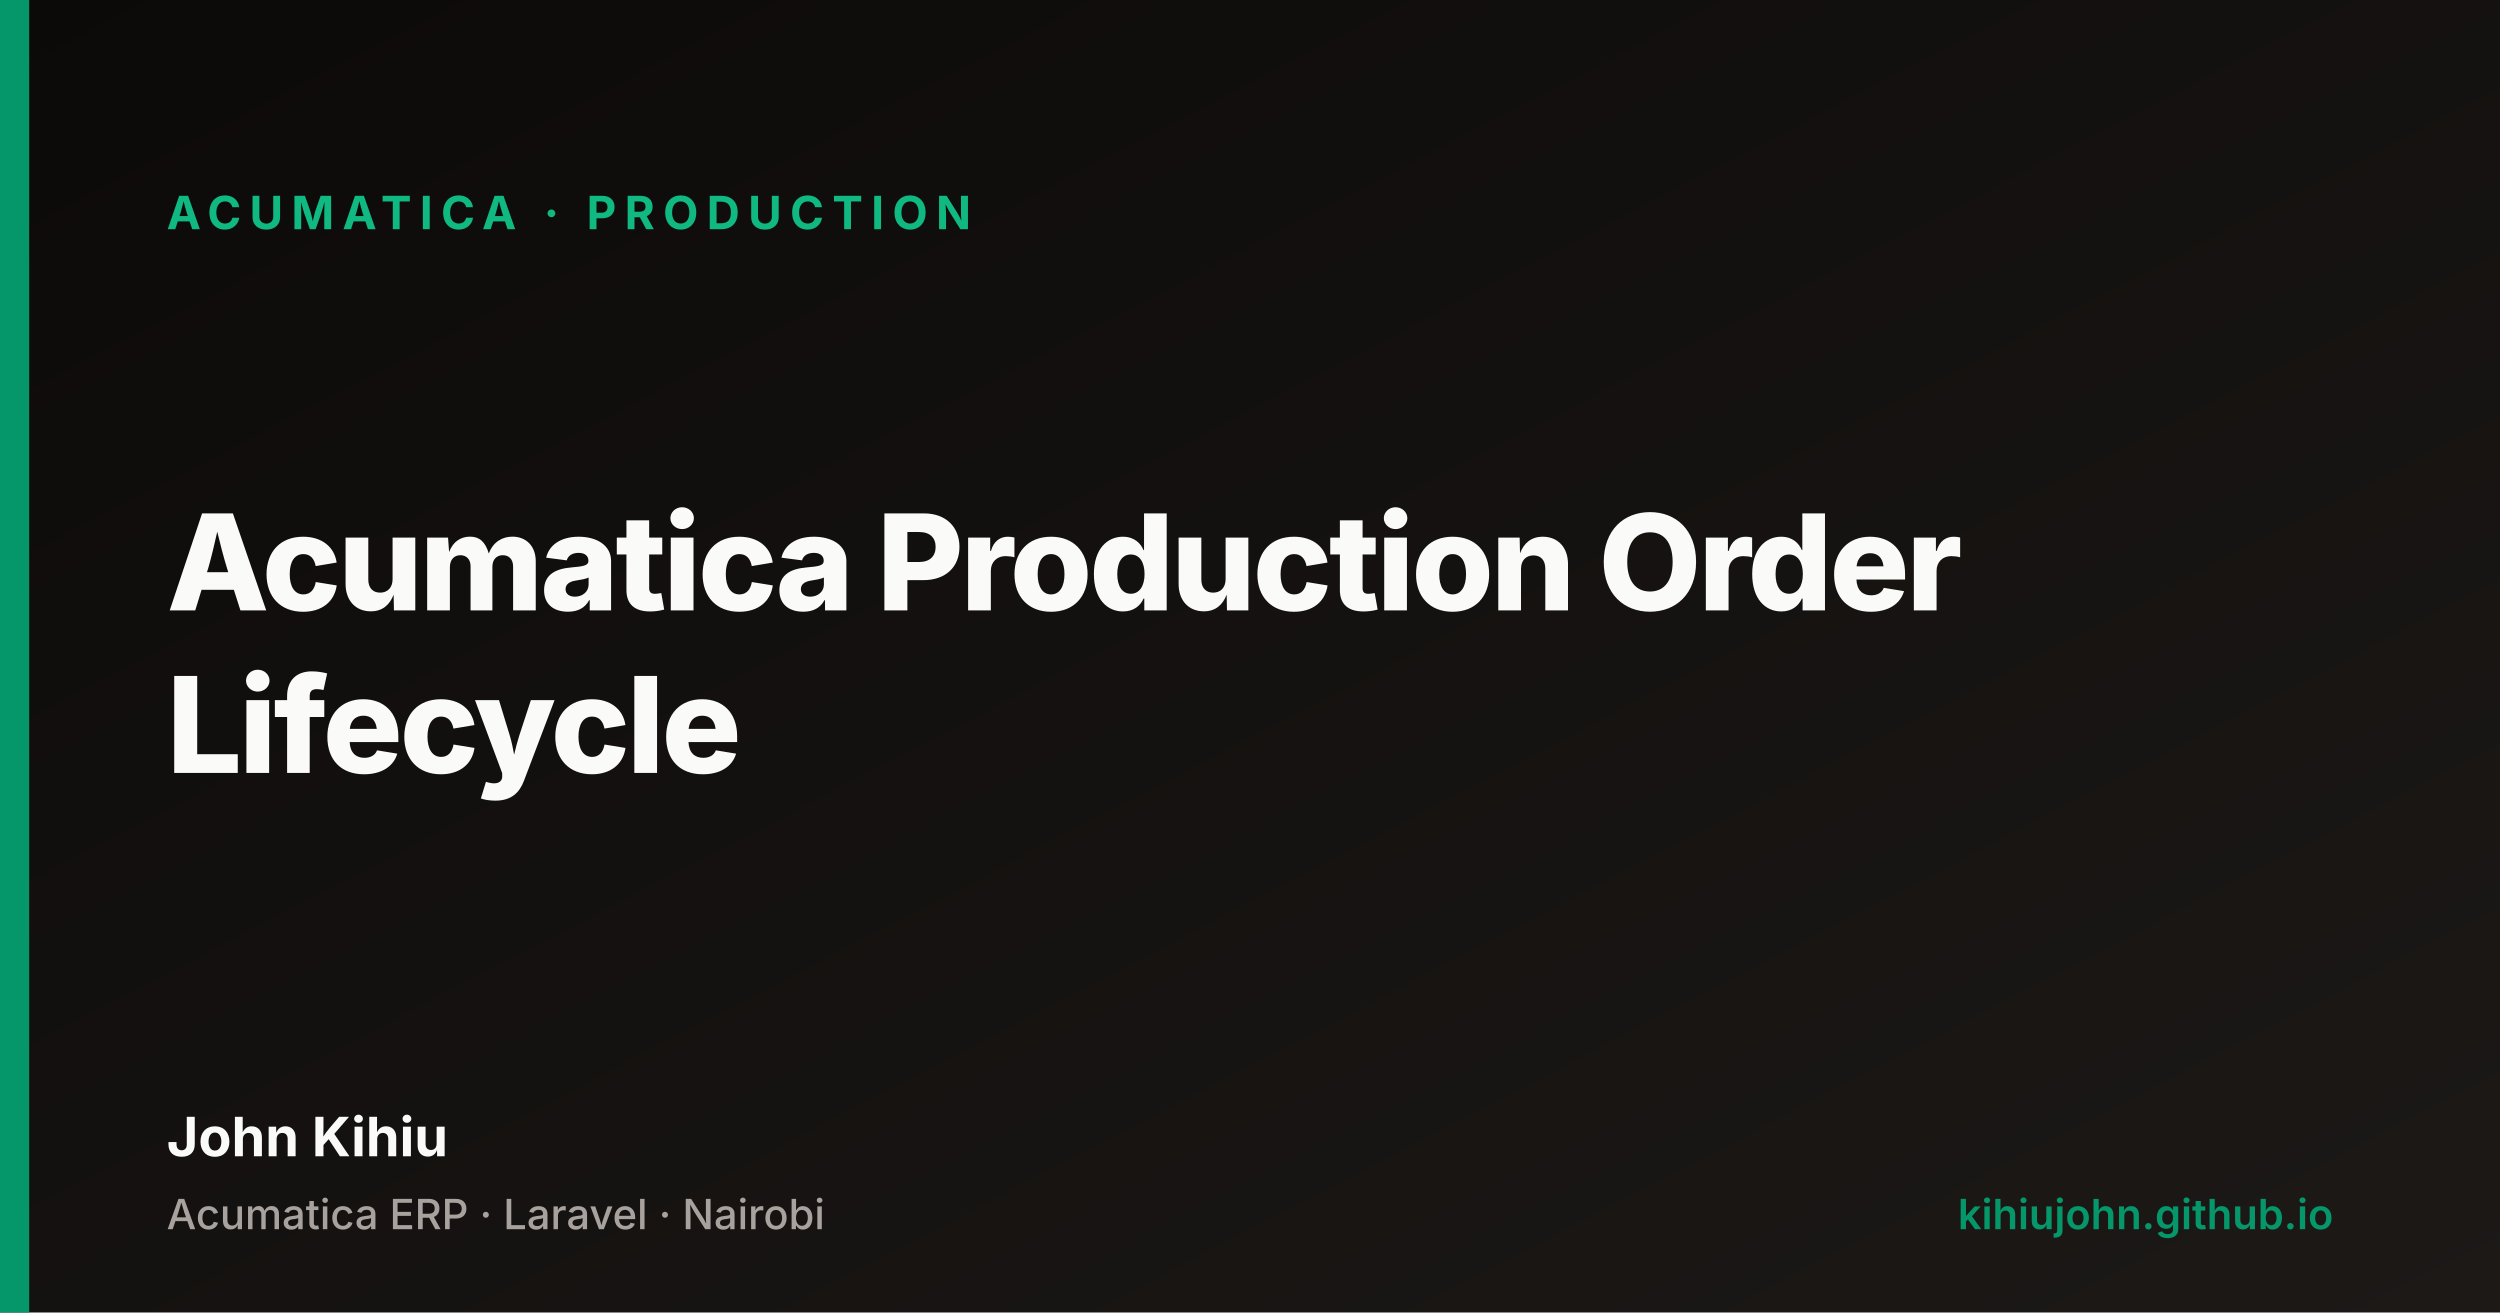
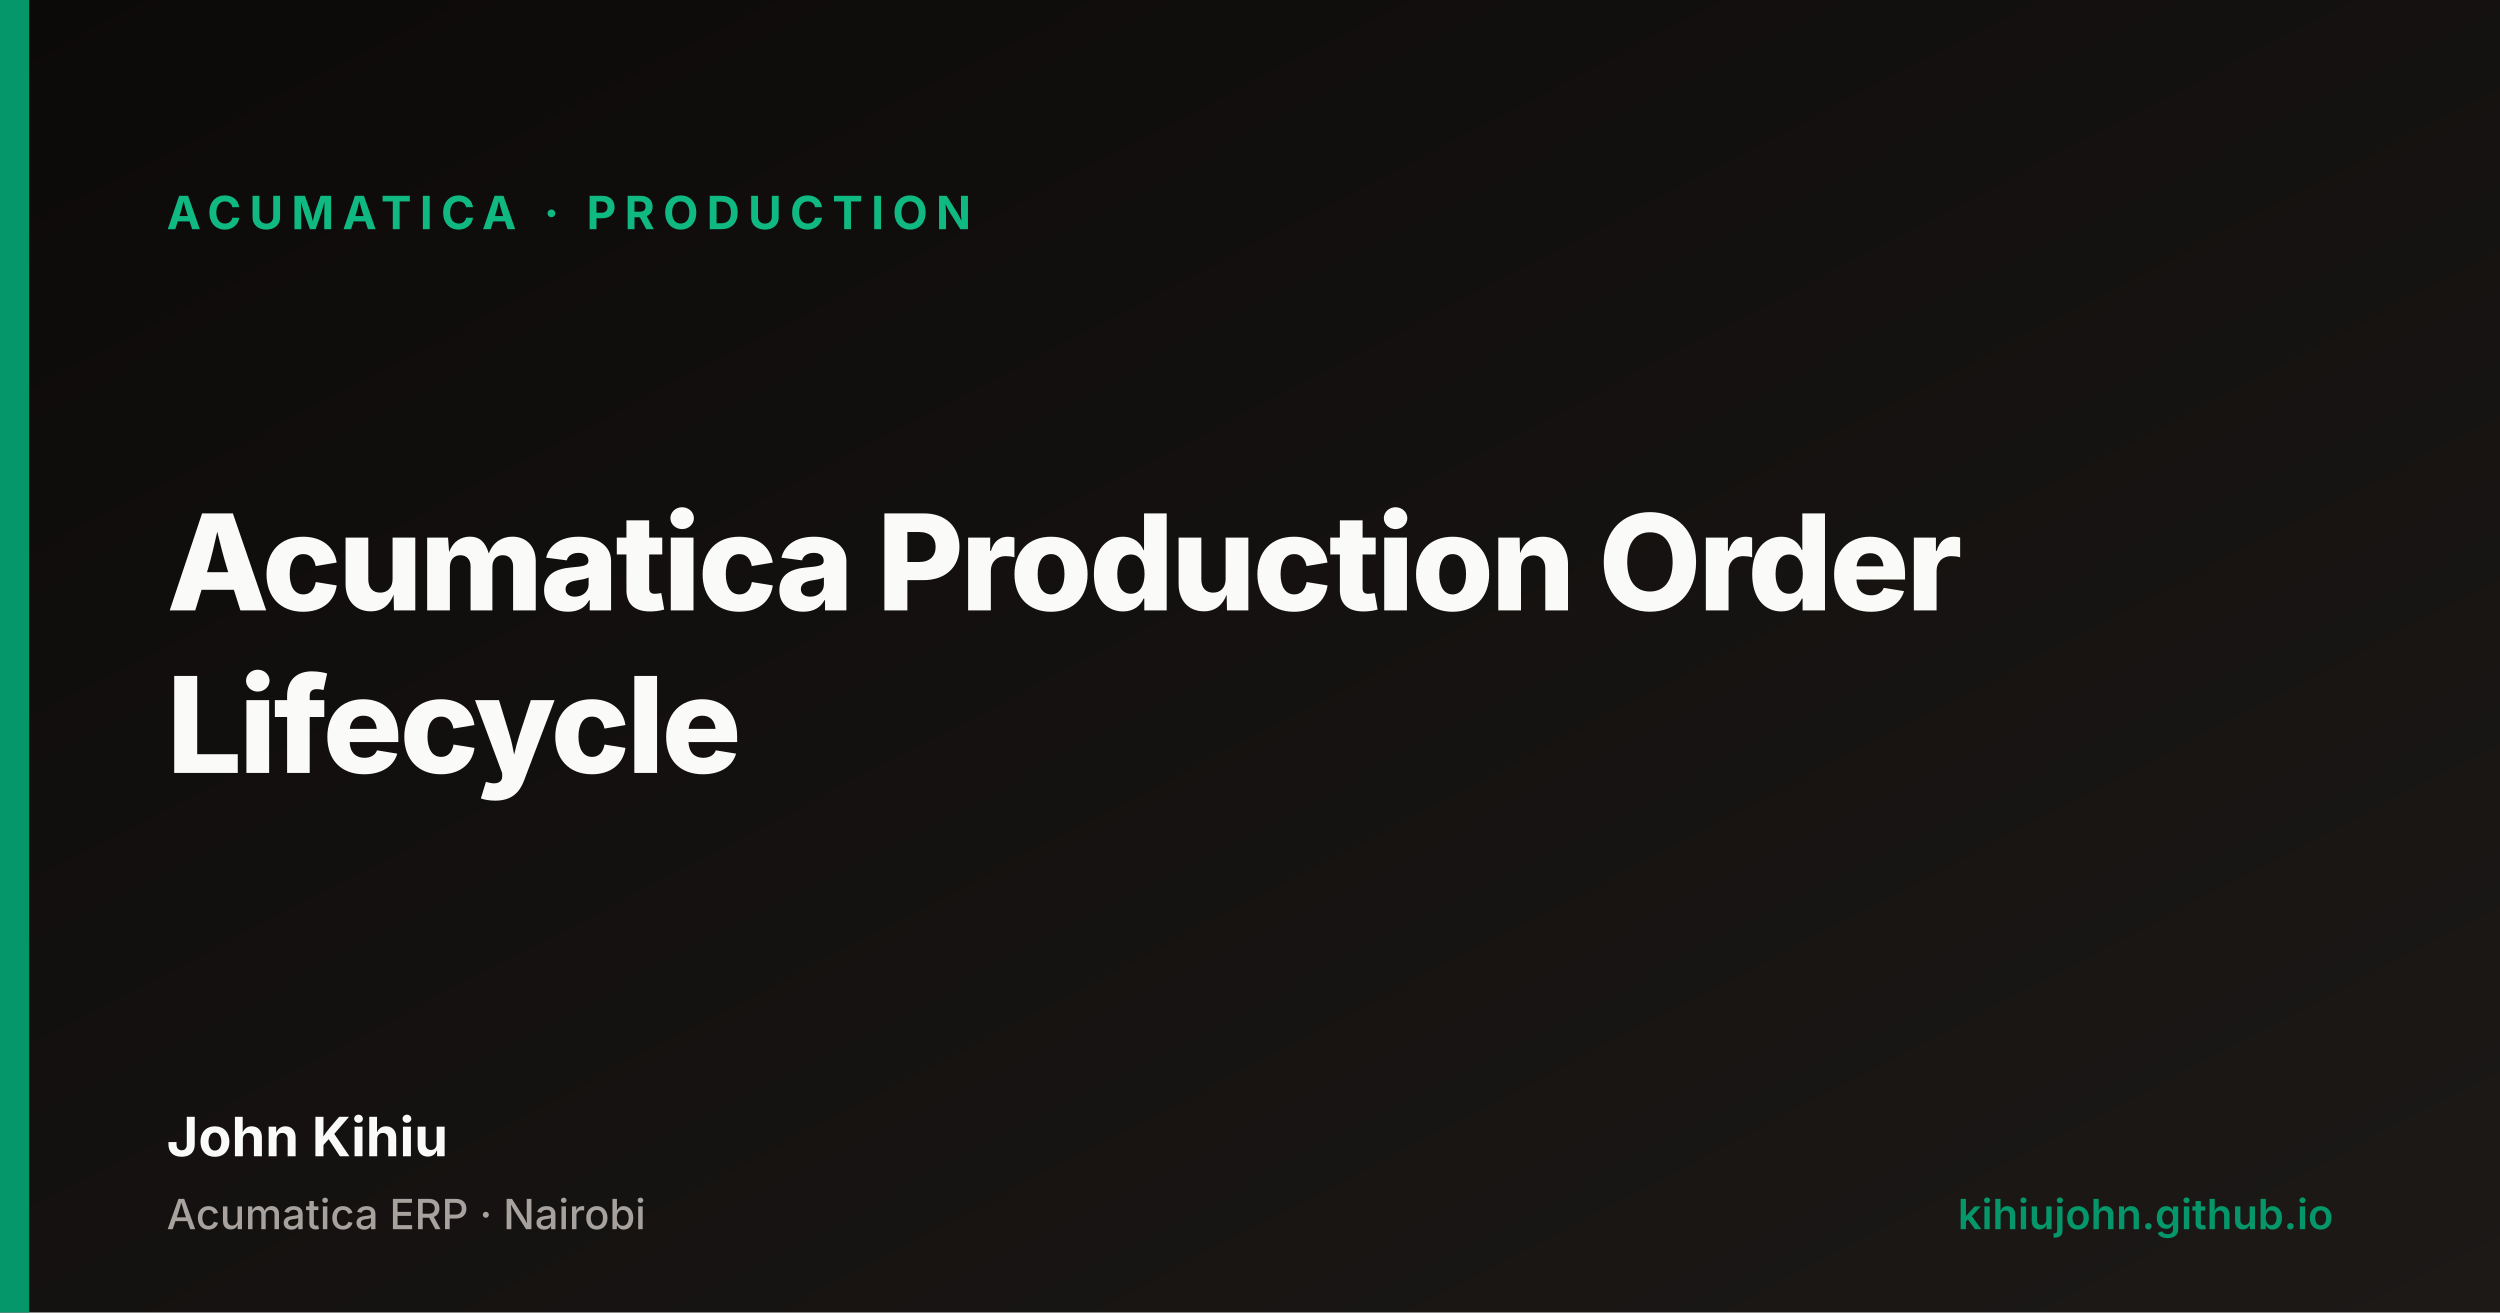
<svg xmlns="http://www.w3.org/2000/svg" viewBox="0 0 1200 630" width="1200" height="630">
  <defs>
    <linearGradient id="bg" x1="0" y1="0" x2="1" y2="1">
      <stop offset="0" stop-color="#0C0A09" />
      <stop offset="1" stop-color="#1C1917" />
    </linearGradient>
  </defs>
  <rect width="1200" height="630" fill="url(#bg)" />
  <rect x="0" y="0" width="14" height="630" fill="#059669" />
  <text x="80" y="110" font-family="Inter, system-ui, sans-serif" font-size="22" font-weight="700" fill="#10B981" letter-spacing="4">ACUMATICA · PRODUCTION</text>
  <text x="80" y="293" font-family="Plus Jakarta Sans, Inter, system-ui, sans-serif" font-size="64" font-weight="800" fill="#FAFAF9" letter-spacing="-1.5">Acumatica Production Order</text>
  <text x="80" y="371" font-family="Plus Jakarta Sans, Inter, system-ui, sans-serif" font-size="64" font-weight="800" fill="#FAFAF9" letter-spacing="-1.5">Lifecycle</text>
  <text x="80" y="555" font-family="Inter, system-ui, sans-serif" font-size="26" font-weight="700" fill="#FAFAF9">John Kihiu</text>
-   <text x="80" y="590" font-family="Inter, system-ui, sans-serif" font-size="20" font-weight="500" fill="#A8A29E">Acumatica ERP · Laravel · Nairobi</text>
+   <text x="80" y="590" font-family="Inter, system-ui, sans-serif" font-size="20" font-weight="500" fill="#A8A29E">Acumatica ERP · Nairobi</text>
  <text x="1120" y="590" font-family="Inter, system-ui, sans-serif" font-size="20" font-weight="600" fill="#059669" text-anchor="end">kihiujohn.github.io</text>
</svg>
